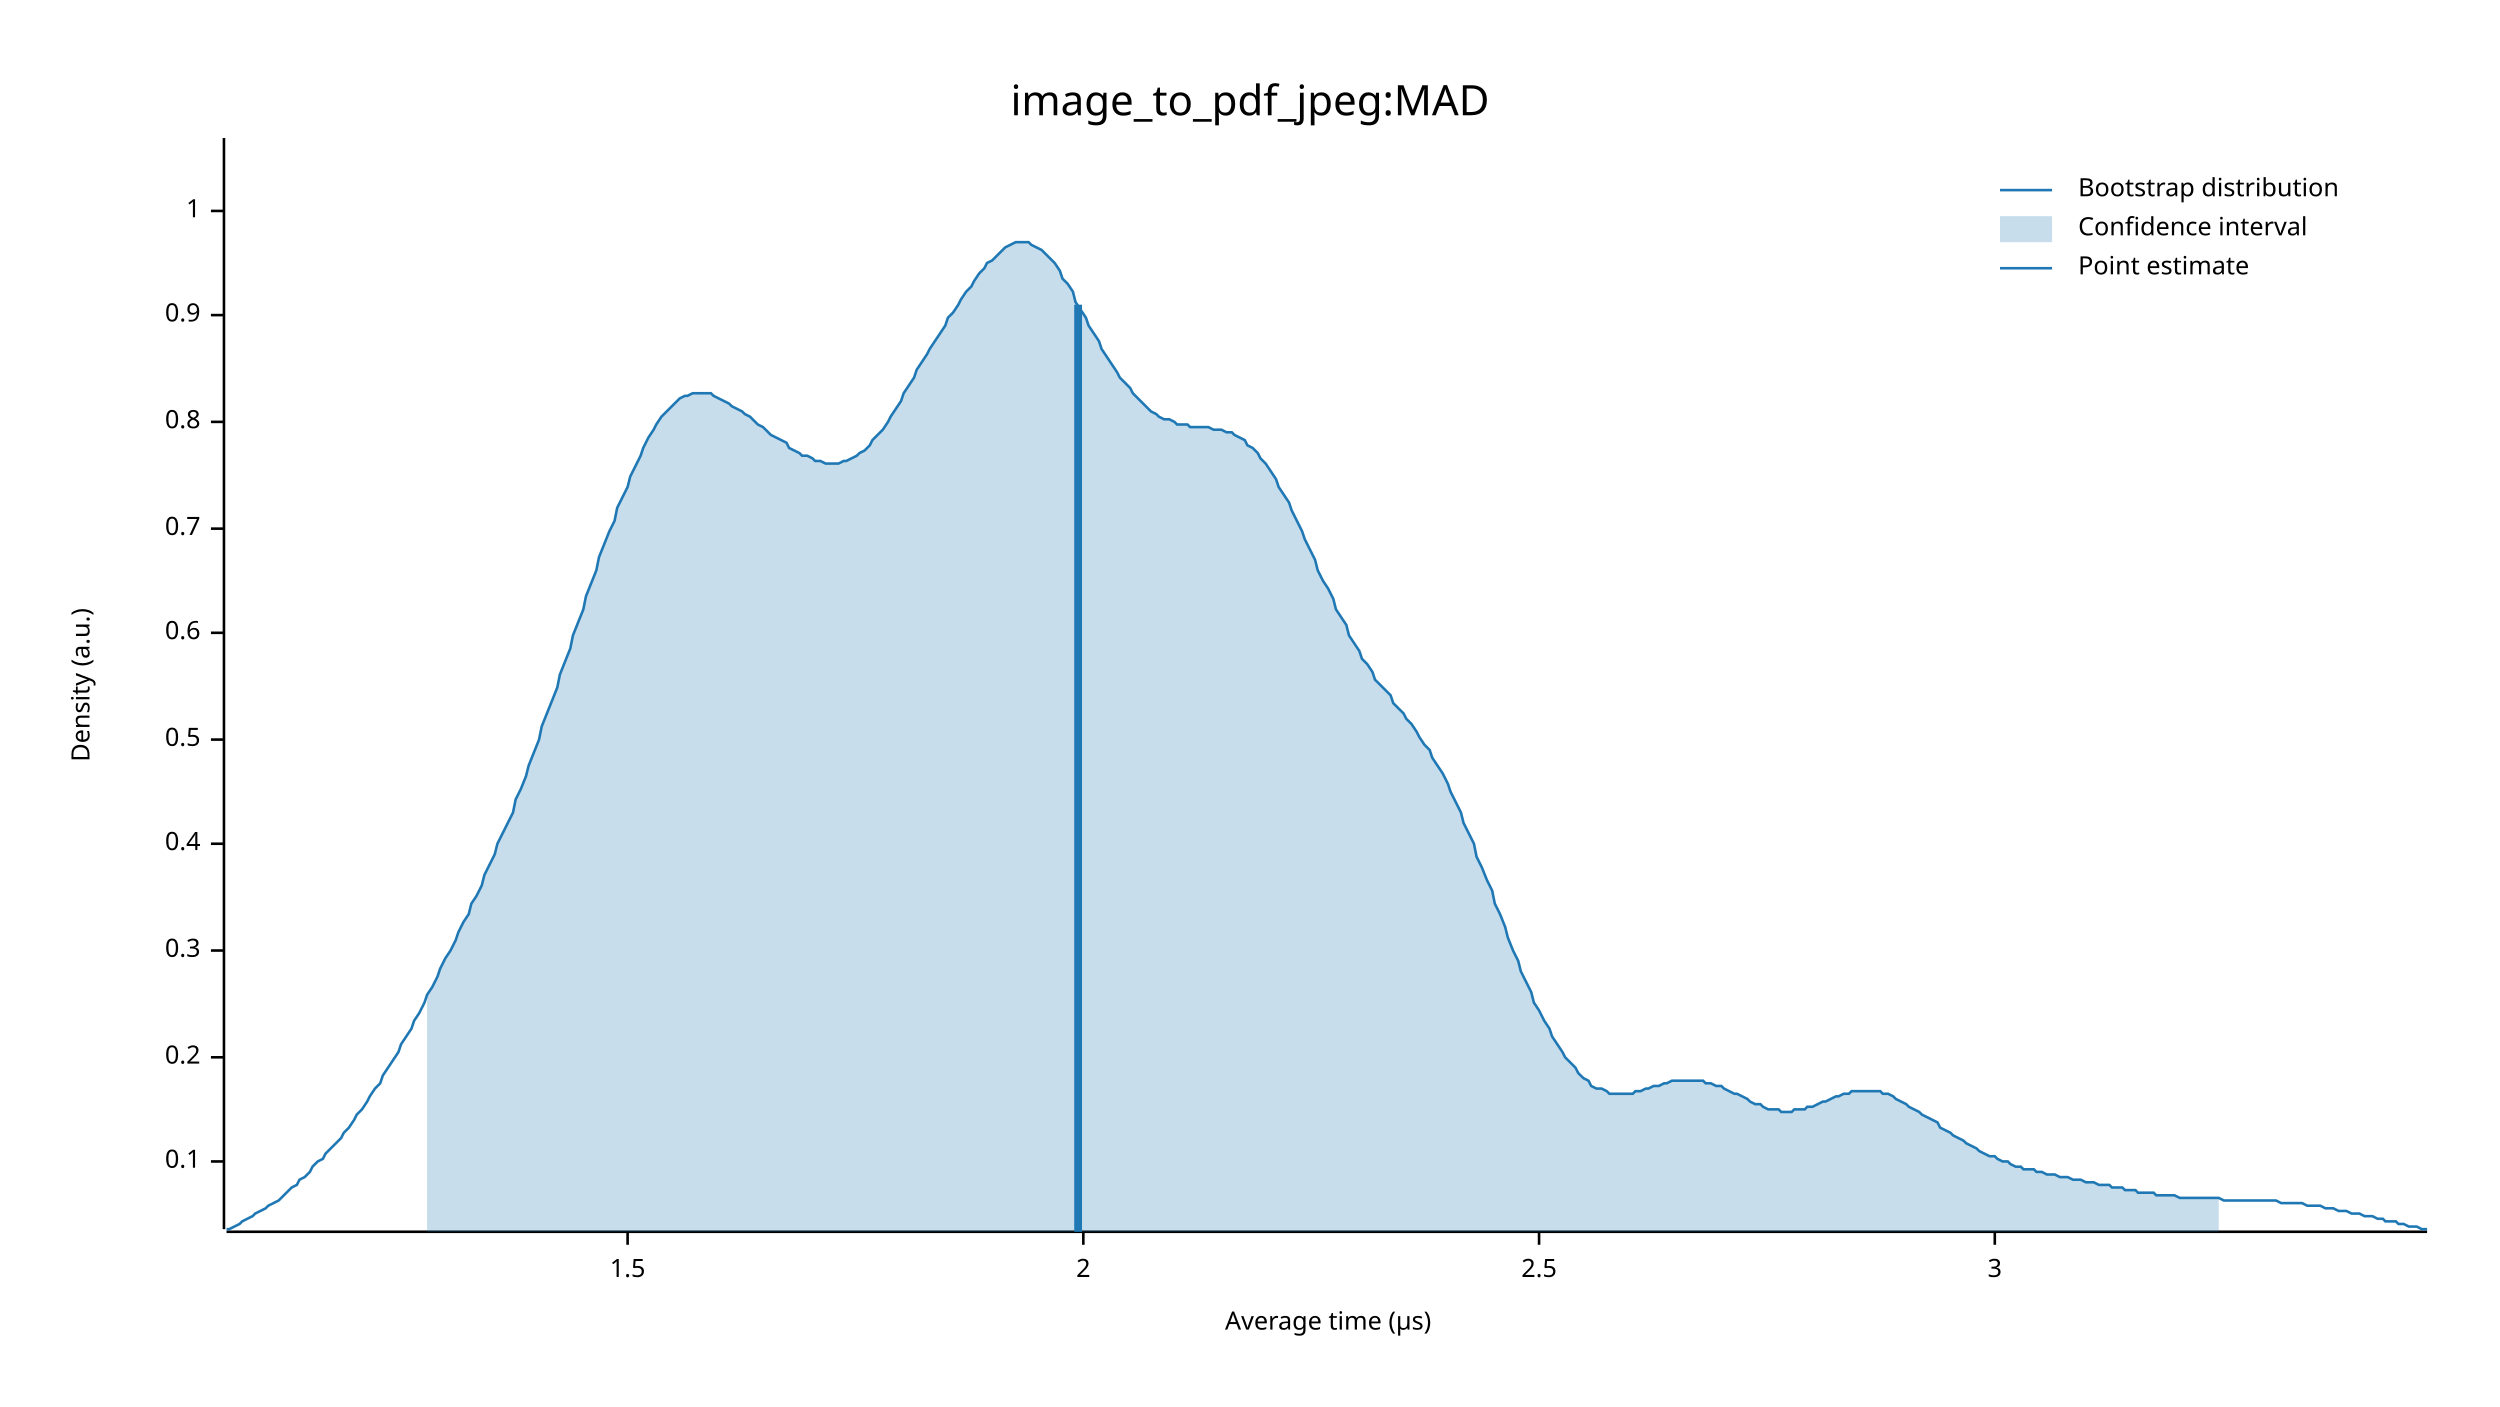
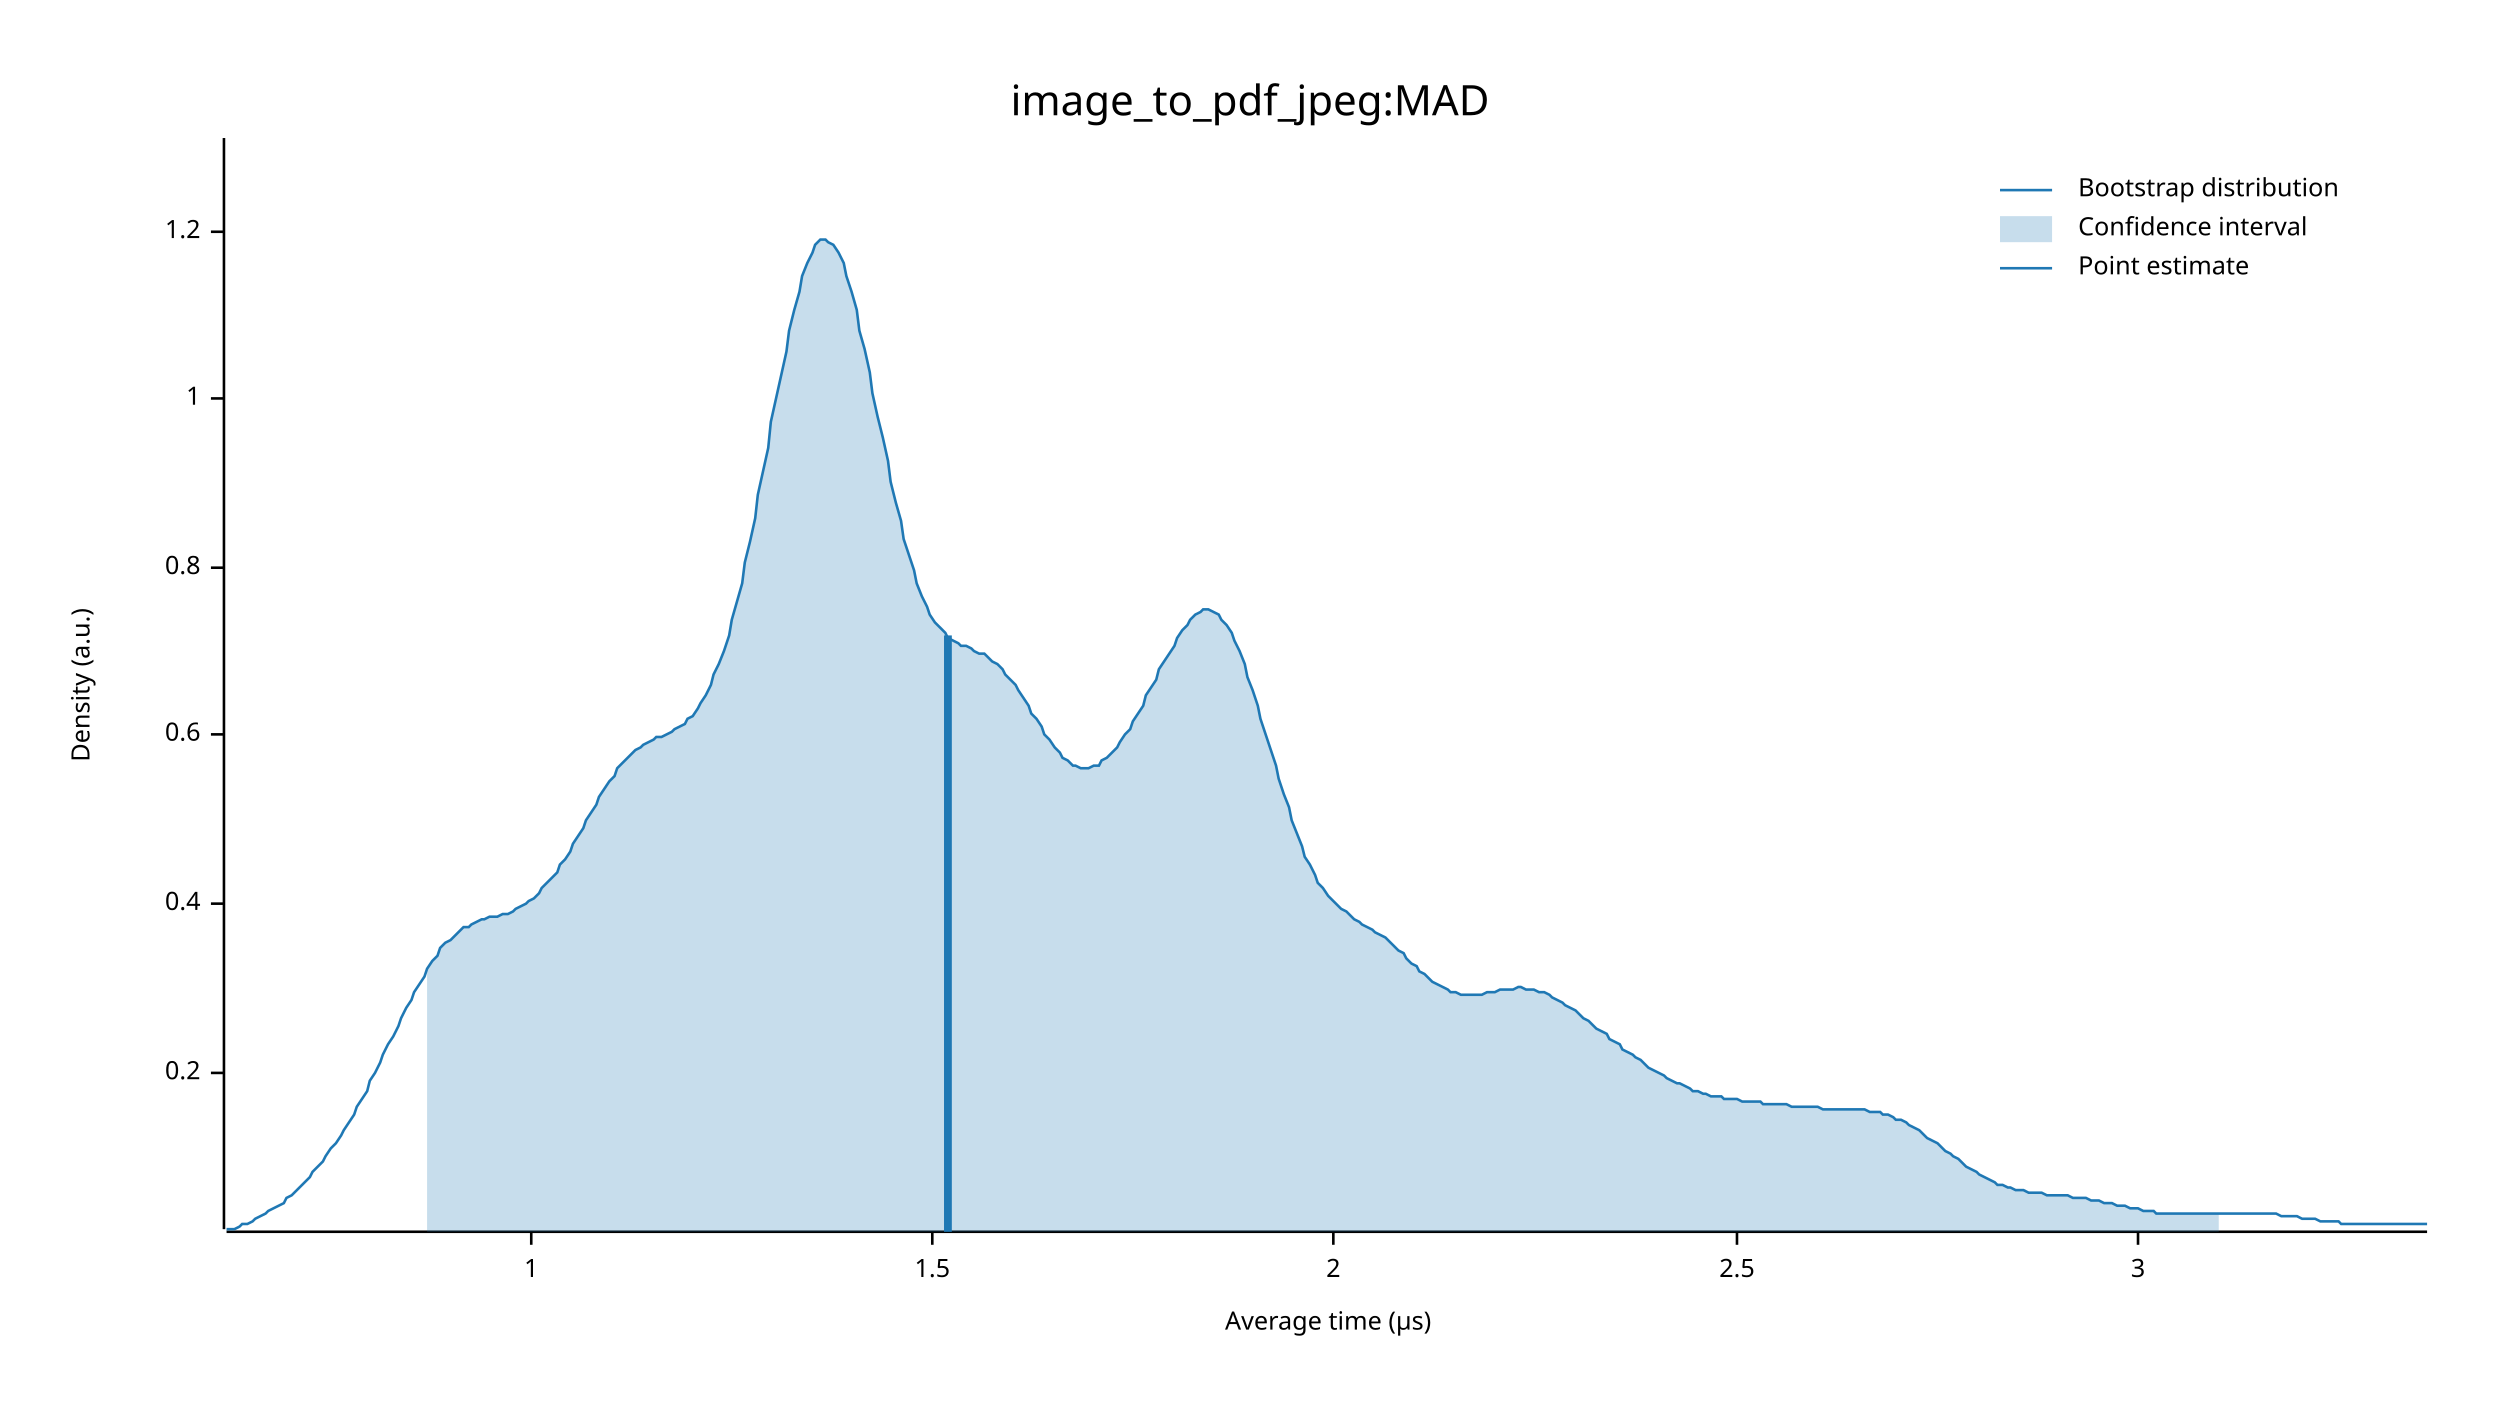
<svg xmlns="http://www.w3.org/2000/svg" width="960" height="540" viewBox="0 0 960 540">
  <text x="480" y="32" dy="0.76em" text-anchor="middle" font-family="sans-serif" font-size="16.129" opacity="1" fill="#000000">
image_to_pdf_jpeg:MAD
</text>
  <text x="27" y="263" dy="0.76em" text-anchor="middle" font-family="sans-serif" font-size="9.677" opacity="1" fill="#000000" transform="rotate(270, 27, 263)">
Density (a.u.)
</text>
  <text x="510" y="513" dy="-0.5ex" text-anchor="middle" font-family="sans-serif" font-size="9.677" opacity="1" fill="#000000">
Average time (µs)
</text>
  <polyline fill="none" opacity="1" stroke="#000000" stroke-width="1" points="86,53 86,472 " />
-   <text x="77" y="446" dy="0.5ex" text-anchor="end" font-family="sans-serif" font-size="9.677" opacity="1" fill="#000000">
- 0.1
- </text>
-   <polyline fill="none" opacity="1" stroke="#000000" stroke-width="1" points="81,446 86,446 " />
-   <text x="77" y="406" dy="0.5ex" text-anchor="end" font-family="sans-serif" font-size="9.677" opacity="1" fill="#000000">
+   <text x="77" y="412" dy="0.5ex" text-anchor="end" font-family="sans-serif" font-size="9.677" opacity="1" fill="#000000">
0.2
</text>
-   <polyline fill="none" opacity="1" stroke="#000000" stroke-width="1" points="81,406 86,406 " />
-   <text x="77" y="365" dy="0.5ex" text-anchor="end" font-family="sans-serif" font-size="9.677" opacity="1" fill="#000000">
- 0.3
- </text>
-   <polyline fill="none" opacity="1" stroke="#000000" stroke-width="1" points="81,365 86,365 " />
-   <text x="77" y="324" dy="0.5ex" text-anchor="end" font-family="sans-serif" font-size="9.677" opacity="1" fill="#000000">
+   <polyline fill="none" opacity="1" stroke="#000000" stroke-width="1" points="81,412 86,412 " />
+   <text x="77" y="347" dy="0.5ex" text-anchor="end" font-family="sans-serif" font-size="9.677" opacity="1" fill="#000000">
0.4
</text>
-   <polyline fill="none" opacity="1" stroke="#000000" stroke-width="1" points="81,324 86,324 " />
-   <text x="77" y="284" dy="0.5ex" text-anchor="end" font-family="sans-serif" font-size="9.677" opacity="1" fill="#000000">
- 0.5
- </text>
-   <polyline fill="none" opacity="1" stroke="#000000" stroke-width="1" points="81,284 86,284 " />
-   <text x="77" y="243" dy="0.5ex" text-anchor="end" font-family="sans-serif" font-size="9.677" opacity="1" fill="#000000">
+   <polyline fill="none" opacity="1" stroke="#000000" stroke-width="1" points="81,347 86,347 " />
+   <text x="77" y="282" dy="0.5ex" text-anchor="end" font-family="sans-serif" font-size="9.677" opacity="1" fill="#000000">
0.6
</text>
-   <polyline fill="none" opacity="1" stroke="#000000" stroke-width="1" points="81,243 86,243 " />
-   <text x="77" y="203" dy="0.5ex" text-anchor="end" font-family="sans-serif" font-size="9.677" opacity="1" fill="#000000">
- 0.7
- </text>
-   <polyline fill="none" opacity="1" stroke="#000000" stroke-width="1" points="81,203 86,203 " />
-   <text x="77" y="162" dy="0.5ex" text-anchor="end" font-family="sans-serif" font-size="9.677" opacity="1" fill="#000000">
+   <polyline fill="none" opacity="1" stroke="#000000" stroke-width="1" points="81,282 86,282 " />
+   <text x="77" y="218" dy="0.5ex" text-anchor="end" font-family="sans-serif" font-size="9.677" opacity="1" fill="#000000">
0.8
</text>
-   <polyline fill="none" opacity="1" stroke="#000000" stroke-width="1" points="81,162 86,162 " />
-   <text x="77" y="121" dy="0.5ex" text-anchor="end" font-family="sans-serif" font-size="9.677" opacity="1" fill="#000000">
- 0.9
- </text>
-   <polyline fill="none" opacity="1" stroke="#000000" stroke-width="1" points="81,121 86,121 " />
-   <text x="77" y="81" dy="0.5ex" text-anchor="end" font-family="sans-serif" font-size="9.677" opacity="1" fill="#000000">
+   <polyline fill="none" opacity="1" stroke="#000000" stroke-width="1" points="81,218 86,218 " />
+   <text x="77" y="153" dy="0.5ex" text-anchor="end" font-family="sans-serif" font-size="9.677" opacity="1" fill="#000000">
1
</text>
-   <polyline fill="none" opacity="1" stroke="#000000" stroke-width="1" points="81,81 86,81 " />
+   <polyline fill="none" opacity="1" stroke="#000000" stroke-width="1" points="81,153 86,153 " />
+   <text x="77" y="89" dy="0.5ex" text-anchor="end" font-family="sans-serif" font-size="9.677" opacity="1" fill="#000000">
+ 1.2
+ </text>
+   <polyline fill="none" opacity="1" stroke="#000000" stroke-width="1" points="81,89 86,89 " />
  <polyline fill="none" opacity="1" stroke="#000000" stroke-width="1" points="87,473 932,473 " />
-   <text x="241" y="483" dy="0.76em" text-anchor="middle" font-family="sans-serif" font-size="9.677" opacity="1" fill="#000000">
+   <text x="204" y="483" dy="0.76em" text-anchor="middle" font-family="sans-serif" font-size="9.677" opacity="1" fill="#000000">
+ 1
+ </text>
+   <polyline fill="none" opacity="1" stroke="#000000" stroke-width="1" points="204,473 204,478 " />
+   <text x="358" y="483" dy="0.76em" text-anchor="middle" font-family="sans-serif" font-size="9.677" opacity="1" fill="#000000">
1.5
</text>
-   <polyline fill="none" opacity="1" stroke="#000000" stroke-width="1" points="241,473 241,478 " />
-   <text x="416" y="483" dy="0.76em" text-anchor="middle" font-family="sans-serif" font-size="9.677" opacity="1" fill="#000000">
+   <polyline fill="none" opacity="1" stroke="#000000" stroke-width="1" points="358,473 358,478 " />
+   <text x="512" y="483" dy="0.76em" text-anchor="middle" font-family="sans-serif" font-size="9.677" opacity="1" fill="#000000">
2
</text>
-   <polyline fill="none" opacity="1" stroke="#000000" stroke-width="1" points="416,473 416,478 " />
-   <text x="591" y="483" dy="0.76em" text-anchor="middle" font-family="sans-serif" font-size="9.677" opacity="1" fill="#000000">
+   <polyline fill="none" opacity="1" stroke="#000000" stroke-width="1" points="512,473 512,478 " />
+   <text x="667" y="483" dy="0.76em" text-anchor="middle" font-family="sans-serif" font-size="9.677" opacity="1" fill="#000000">
2.5
</text>
-   <polyline fill="none" opacity="1" stroke="#000000" stroke-width="1" points="591,473 591,478 " />
-   <text x="766" y="483" dy="0.76em" text-anchor="middle" font-family="sans-serif" font-size="9.677" opacity="1" fill="#000000">
+   <polyline fill="none" opacity="1" stroke="#000000" stroke-width="1" points="667,473 667,478 " />
+   <text x="821" y="483" dy="0.76em" text-anchor="middle" font-family="sans-serif" font-size="9.677" opacity="1" fill="#000000">
3
</text>
-   <polyline fill="none" opacity="1" stroke="#000000" stroke-width="1" points="766,473 766,478 " />
-   <polyline fill="none" opacity="1" stroke="#1F78B4" stroke-width="1" points="87,472 88,472 90,471 92,470 93,469 95,468 97,467 98,466 100,465 102,464 103,463 105,462 107,461 109,459 110,458 112,456 114,455 115,453 117,452 119,450 120,448 122,446 124,445 125,443 127,441 129,439 131,437 132,435 134,433 136,430 137,428 139,426 141,423 142,421 144,418 146,416 147,413 149,410 151,407 153,404 154,401 156,398 158,395 159,392 161,389 163,385 164,382 166,379 168,375 169,372 171,368 173,365 175,361 176,358 178,354 180,351 181,347 183,344 185,340 186,336 188,332 190,328 191,324 193,320 195,316 197,312 198,307 200,303 202,298 203,294 205,289 207,284 208,279 210,274 212,269 214,264 215,259 217,254 219,249 220,244 222,239 224,234 225,229 227,224 229,219 230,214 232,209 234,204 236,200 237,195 239,191 241,187 242,183 244,179 246,175 247,172 249,168 251,165 252,163 254,160 256,158 258,156 259,155 261,153 263,152 264,152 266,151 268,151 269,151 271,151 273,151 274,152 276,153 278,154 280,155 281,156 283,157 285,158 286,159 288,160 290,162 291,163 293,164 295,166 296,167 298,168 300,169 302,170 303,172 305,173 307,174 308,175 310,175 312,176 313,177 315,177 317,178 318,178 320,178 322,178 324,177 325,177 327,176 329,175 330,174 332,173 334,171 335,169 337,167 339,165 341,162 342,160 344,157 346,154 347,151 349,148 351,145 352,142 354,139 356,136 357,134 359,131 361,128 363,125 364,122 366,120 368,117 369,115 371,112 373,110 374,108 376,105 378,103 379,101 381,100 383,98 385,96 386,95 388,94 390,93 391,93 393,93 395,93 396,94 398,95 400,96 401,97 403,99 405,101 407,104 408,107 410,109 412,112 413,116 415,119 417,122 418,125 420,128 422,131 423,134 425,137 427,140 429,143 430,145 432,147 434,149 435,151 437,153 439,155 440,156 442,158 444,159 445,160 447,161 449,161 451,162 452,163 454,163 456,163 457,164 459,164 461,164 462,164 464,164 466,165 468,165 469,165 471,166 473,166 474,167 476,168 478,169 479,171 481,172 483,174 484,176 486,178 488,181 490,184 491,187 493,190 495,193 496,196 498,200 500,204 501,207 503,211 505,215 506,219 508,223 510,226 512,230 513,234 515,237 517,240 518,244 520,247 522,250 523,253 525,255 527,258 528,261 530,263 532,265 534,267 535,270 537,272 539,274 540,276 542,278 544,281 545,283 547,286 549,288 550,291 552,294 554,297 556,301 557,304 559,308 561,312 562,316 564,320 566,324 567,329 569,333 571,338 573,342 574,347 576,351 578,356 579,360 581,365 583,369 584,373 586,377 588,381 589,385 591,388 593,392 595,395 596,398 598,401 600,404 601,406 603,408 605,410 606,412 608,414 610,415 611,417 613,418 615,418 617,419 618,420 620,420 622,420 623,420 625,420 627,420 628,419 630,419 632,418 633,418 635,417 637,417 639,416 640,416 642,415 644,415 645,415 647,415 649,415 650,415 652,415 654,415 655,416 657,416 659,417 661,417 662,418 664,419 666,420 667,420 669,421 671,422 672,423 674,424 676,424 677,425 679,426 681,426 683,426 684,427 686,427 688,427 689,426 691,426 693,426 694,425 696,425 698,424 700,423 701,423 703,422 705,421 706,421 708,420 710,420 711,419 713,419 715,419 716,419 718,419 720,419 722,419 723,420 725,420 727,421 728,422 730,423 732,424 733,425 735,426 737,427 738,428 740,429 742,430 744,431 745,433 747,434 749,435 750,436 752,437 754,438 755,439 757,440 759,441 760,442 762,443 764,444 766,444 767,445 769,446 771,446 772,447 774,448 776,448 777,449 779,449 781,449 782,450 784,450 786,451 788,451 789,451 791,452 793,452 794,452 796,453 798,453 799,453 801,454 803,454 804,454 806,455 808,455 810,455 811,456 813,456 815,456 816,457 818,457 820,457 821,458 823,458 825,458 827,458 828,459 830,459 832,459 833,459 835,459 837,460 838,460 840,460 842,460 843,460 845,460 847,460 849,460 850,460 852,460 854,461 855,461 857,461 859,461 860,461 862,461 864,461 865,461 867,461 869,461 871,461 872,461 874,461 876,462 877,462 879,462 881,462 882,462 884,462 886,463 887,463 889,463 891,463 893,464 894,464 896,464 898,465 899,465 901,465 903,466 904,466 906,466 908,467 909,467 911,467 913,468 915,468 916,469 918,469 920,469 921,470 923,470 925,471 926,471 928,471 930,472 932,472 " />
-   <polygon opacity="0.25" fill="#1F78B4" points="164,382 166,379 168,375 169,372 171,368 173,365 175,361 176,358 178,354 180,351 181,347 183,344 185,340 186,336 188,332 190,328 191,324 193,320 195,316 197,312 198,307 200,303 202,298 203,294 205,289 207,284 208,279 210,274 212,269 214,264 215,259 217,254 219,249 220,244 222,239 224,234 225,229 227,224 229,219 230,214 232,209 234,204 236,200 237,195 239,191 241,187 242,183 244,179 246,175 247,172 249,168 251,165 252,163 254,160 256,158 258,156 259,155 261,153 263,152 264,152 266,151 268,151 269,151 271,151 273,151 274,152 276,153 278,154 280,155 281,156 283,157 285,158 286,159 288,160 290,162 291,163 293,164 295,166 296,167 298,168 300,169 302,170 303,172 305,173 307,174 308,175 310,175 312,176 313,177 315,177 317,178 318,178 320,178 322,178 324,177 325,177 327,176 329,175 330,174 332,173 334,171 335,169 337,167 339,165 341,162 342,160 344,157 346,154 347,151 349,148 351,145 352,142 354,139 356,136 357,134 359,131 361,128 363,125 364,122 366,120 368,117 369,115 371,112 373,110 374,108 376,105 378,103 379,101 381,100 383,98 385,96 386,95 388,94 390,93 391,93 393,93 395,93 396,94 398,95 400,96 401,97 403,99 405,101 407,104 408,107 410,109 412,112 413,116 415,119 417,122 418,125 420,128 422,131 423,134 425,137 427,140 429,143 430,145 432,147 434,149 435,151 437,153 439,155 440,156 442,158 444,159 445,160 447,161 449,161 451,162 452,163 454,163 456,163 457,164 459,164 461,164 462,164 464,164 466,165 468,165 469,165 471,166 473,166 474,167 476,168 478,169 479,171 481,172 483,174 484,176 486,178 488,181 490,184 491,187 493,190 495,193 496,196 498,200 500,204 501,207 503,211 505,215 506,219 508,223 510,226 512,230 513,234 515,237 517,240 518,244 520,247 522,250 523,253 525,255 527,258 528,261 530,263 532,265 534,267 535,270 537,272 539,274 540,276 542,278 544,281 545,283 547,286 549,288 550,291 552,294 554,297 556,301 557,304 559,308 561,312 562,316 564,320 566,324 567,329 569,333 571,338 573,342 574,347 576,351 578,356 579,360 581,365 583,369 584,373 586,377 588,381 589,385 591,388 593,392 595,395 596,398 598,401 600,404 601,406 603,408 605,410 606,412 608,414 610,415 611,417 613,418 615,418 617,419 618,420 620,420 622,420 623,420 625,420 627,420 628,419 630,419 632,418 633,418 635,417 637,417 639,416 640,416 642,415 644,415 645,415 647,415 649,415 650,415 652,415 654,415 655,416 657,416 659,417 661,417 662,418 664,419 666,420 667,420 669,421 671,422 672,423 674,424 676,424 677,425 679,426 681,426 683,426 684,427 686,427 688,427 689,426 691,426 693,426 694,425 696,425 698,424 700,423 701,423 703,422 705,421 706,421 708,420 710,420 711,419 713,419 715,419 716,419 718,419 720,419 722,419 723,420 725,420 727,421 728,422 730,423 732,424 733,425 735,426 737,427 738,428 740,429 742,430 744,431 745,433 747,434 749,435 750,436 752,437 754,438 755,439 757,440 759,441 760,442 762,443 764,444 766,444 767,445 769,446 771,446 772,447 774,448 776,448 777,449 779,449 781,449 782,450 784,450 786,451 788,451 789,451 791,452 793,452 794,452 796,453 798,453 799,453 801,454 803,454 804,454 806,455 808,455 810,455 811,456 813,456 815,456 816,457 818,457 820,457 821,458 823,458 825,458 827,458 828,459 830,459 832,459 833,459 835,459 837,460 838,460 840,460 842,460 843,460 845,460 847,460 849,460 850,460 852,460 852,473 164,473 " />
-   <polyline fill="none" opacity="1" stroke="#1F78B4" stroke-width="3" points="414,473 414,117 " />
+   <polyline fill="none" opacity="1" stroke="#000000" stroke-width="1" points="821,473 821,478 " />
+   <polyline fill="none" opacity="1" stroke="#1F78B4" stroke-width="1" points="87,472 88,472 90,472 92,471 93,470 95,470 97,469 98,468 100,467 102,466 103,465 105,464 107,463 109,462 110,460 112,459 114,457 115,456 117,454 119,452 120,450 122,448 124,446 125,444 127,441 129,439 131,436 132,434 134,431 136,428 137,425 139,422 141,419 142,415 144,412 146,408 147,405 149,401 151,398 153,394 154,391 156,387 158,384 159,381 161,378 163,375 164,372 166,369 168,367 169,364 171,362 173,361 175,359 176,358 178,356 180,356 181,355 183,354 185,353 186,353 188,352 190,352 191,352 193,351 195,351 197,350 198,349 200,348 202,347 203,346 205,345 207,343 208,341 210,339 212,337 214,335 215,332 217,330 219,327 220,324 222,321 224,318 225,315 227,312 229,309 230,306 232,303 234,300 236,298 237,295 239,293 241,291 242,290 244,288 246,287 247,286 249,285 251,284 252,283 254,283 256,282 258,281 259,280 261,279 263,278 264,276 266,275 268,272 269,270 271,267 273,263 274,259 276,255 278,250 280,244 281,238 283,231 285,224 286,216 288,208 290,199 291,190 293,181 295,172 296,162 298,153 300,144 302,135 303,127 305,119 307,112 308,106 310,101 312,97 313,94 315,92 317,92 318,93 320,94 322,97 324,101 325,106 327,112 329,119 330,127 332,134 334,143 335,151 337,160 339,168 341,177 342,185 344,193 346,200 347,207 349,213 351,219 352,224 354,229 356,233 357,236 359,239 361,241 363,243 364,245 366,246 368,247 369,248 371,248 373,249 374,250 376,251 378,251 379,252 381,254 383,255 385,257 386,259 388,261 390,263 391,265 393,268 395,271 396,274 398,276 400,279 401,282 403,284 405,287 407,289 408,291 410,292 412,294 413,294 415,295 417,295 418,295 420,294 422,294 423,292 425,291 427,289 429,287 430,285 432,282 434,280 435,277 437,274 439,271 440,267 442,264 444,261 445,257 447,254 449,251 451,248 452,245 454,242 456,240 457,238 459,236 461,235 462,234 464,234 466,235 468,236 469,238 471,240 473,243 474,246 476,250 478,255 479,260 481,265 483,271 484,276 486,282 488,288 490,294 491,299 493,305 495,310 496,315 498,320 500,325 501,329 503,332 505,336 506,339 508,341 510,344 512,346 513,347 515,349 517,350 518,351 520,353 522,354 523,355 525,356 527,357 528,358 530,359 532,360 534,362 535,363 537,365 539,366 540,368 542,370 544,371 545,373 547,374 549,376 550,377 552,378 554,379 556,380 557,381 559,381 561,382 562,382 564,382 566,382 567,382 569,382 571,381 573,381 574,381 576,380 578,380 579,380 581,380 583,379 584,379 586,380 588,380 589,380 591,381 593,381 595,382 596,383 598,384 600,385 601,386 603,387 605,388 606,389 608,391 610,392 611,393 613,395 615,396 617,397 618,399 620,400 622,401 623,403 625,404 627,405 628,406 630,407 632,409 633,410 635,411 637,412 639,413 640,414 642,415 644,416 645,416 647,417 649,418 650,419 652,419 654,420 655,420 657,421 659,421 661,421 662,422 664,422 666,422 667,422 669,423 671,423 672,423 674,423 676,423 677,424 679,424 681,424 683,424 684,424 686,424 688,425 689,425 691,425 693,425 694,425 696,425 698,425 700,426 701,426 703,426 705,426 706,426 708,426 710,426 711,426 713,426 715,426 716,426 718,427 720,427 722,427 723,428 725,428 727,429 728,430 730,430 732,431 733,432 735,433 737,434 738,435 740,437 742,438 744,439 745,440 747,442 749,443 750,444 752,445 754,447 755,448 757,449 759,450 760,451 762,452 764,453 766,454 767,455 769,455 771,456 772,456 774,457 776,457 777,457 779,458 781,458 782,458 784,458 786,459 788,459 789,459 791,459 793,459 794,459 796,460 798,460 799,460 801,460 803,461 804,461 806,461 808,462 810,462 811,462 813,463 815,463 816,463 818,464 820,464 821,464 823,465 825,465 827,465 828,466 830,466 832,466 833,466 835,466 837,466 838,466 840,466 842,466 843,466 845,466 847,466 849,466 850,466 852,466 854,466 855,466 857,466 859,466 860,466 862,466 864,466 865,466 867,466 869,466 871,466 872,466 874,466 876,467 877,467 879,467 881,467 882,467 884,468 886,468 887,468 889,468 891,469 893,469 894,469 896,469 898,469 899,470 901,470 903,470 904,470 906,470 908,470 909,470 911,470 913,470 915,470 916,470 918,470 920,470 921,470 923,470 925,470 926,470 928,470 930,470 932,470 " />
+   <polygon opacity="0.25" fill="#1F78B4" points="164,372 166,369 168,367 169,364 171,362 173,361 175,359 176,358 178,356 180,356 181,355 183,354 185,353 186,353 188,352 190,352 191,352 193,351 195,351 197,350 198,349 200,348 202,347 203,346 205,345 207,343 208,341 210,339 212,337 214,335 215,332 217,330 219,327 220,324 222,321 224,318 225,315 227,312 229,309 230,306 232,303 234,300 236,298 237,295 239,293 241,291 242,290 244,288 246,287 247,286 249,285 251,284 252,283 254,283 256,282 258,281 259,280 261,279 263,278 264,276 266,275 268,272 269,270 271,267 273,263 274,259 276,255 278,250 280,244 281,238 283,231 285,224 286,216 288,208 290,199 291,190 293,181 295,172 296,162 298,153 300,144 302,135 303,127 305,119 307,112 308,106 310,101 312,97 313,94 315,92 317,92 318,93 320,94 322,97 324,101 325,106 327,112 329,119 330,127 332,134 334,143 335,151 337,160 339,168 341,177 342,185 344,193 346,200 347,207 349,213 351,219 352,224 354,229 356,233 357,236 359,239 361,241 363,243 364,245 366,246 368,247 369,248 371,248 373,249 374,250 376,251 378,251 379,252 381,254 383,255 385,257 386,259 388,261 390,263 391,265 393,268 395,271 396,274 398,276 400,279 401,282 403,284 405,287 407,289 408,291 410,292 412,294 413,294 415,295 417,295 418,295 420,294 422,294 423,292 425,291 427,289 429,287 430,285 432,282 434,280 435,277 437,274 439,271 440,267 442,264 444,261 445,257 447,254 449,251 451,248 452,245 454,242 456,240 457,238 459,236 461,235 462,234 464,234 466,235 468,236 469,238 471,240 473,243 474,246 476,250 478,255 479,260 481,265 483,271 484,276 486,282 488,288 490,294 491,299 493,305 495,310 496,315 498,320 500,325 501,329 503,332 505,336 506,339 508,341 510,344 512,346 513,347 515,349 517,350 518,351 520,353 522,354 523,355 525,356 527,357 528,358 530,359 532,360 534,362 535,363 537,365 539,366 540,368 542,370 544,371 545,373 547,374 549,376 550,377 552,378 554,379 556,380 557,381 559,381 561,382 562,382 564,382 566,382 567,382 569,382 571,381 573,381 574,381 576,380 578,380 579,380 581,380 583,379 584,379 586,380 588,380 589,380 591,381 593,381 595,382 596,383 598,384 600,385 601,386 603,387 605,388 606,389 608,391 610,392 611,393 613,395 615,396 617,397 618,399 620,400 622,401 623,403 625,404 627,405 628,406 630,407 632,409 633,410 635,411 637,412 639,413 640,414 642,415 644,416 645,416 647,417 649,418 650,419 652,419 654,420 655,420 657,421 659,421 661,421 662,422 664,422 666,422 667,422 669,423 671,423 672,423 674,423 676,423 677,424 679,424 681,424 683,424 684,424 686,424 688,425 689,425 691,425 693,425 694,425 696,425 698,425 700,426 701,426 703,426 705,426 706,426 708,426 710,426 711,426 713,426 715,426 716,426 718,427 720,427 722,427 723,428 725,428 727,429 728,430 730,430 732,431 733,432 735,433 737,434 738,435 740,437 742,438 744,439 745,440 747,442 749,443 750,444 752,445 754,447 755,448 757,449 759,450 760,451 762,452 764,453 766,454 767,455 769,455 771,456 772,456 774,457 776,457 777,457 779,458 781,458 782,458 784,458 786,459 788,459 789,459 791,459 793,459 794,459 796,460 798,460 799,460 801,460 803,461 804,461 806,461 808,462 810,462 811,462 813,463 815,463 816,463 818,464 820,464 821,464 823,465 825,465 827,465 828,466 830,466 832,466 833,466 835,466 837,466 838,466 840,466 842,466 843,466 845,466 847,466 849,466 850,466 852,466 852,473 164,473 " />
+   <polyline fill="none" opacity="1" stroke="#1F78B4" stroke-width="3" points="364,473 364,244 " />
  <text x="798" y="68" dy="0.76em" text-anchor="start" font-family="sans-serif" font-size="9.677" opacity="1" fill="#000000">
Bootstrap distribution
</text>
  <text x="798" y="83" dy="0.76em" text-anchor="start" font-family="sans-serif" font-size="9.677" opacity="1" fill="#000000">
Confidence interval
</text>
  <text x="798" y="98" dy="0.76em" text-anchor="start" font-family="sans-serif" font-size="9.677" opacity="1" fill="#000000">
Point estimate
</text>
  <polyline fill="none" opacity="1" stroke="#1F78B4" stroke-width="1" points="768,73 788,73 " />
  <rect x="768" y="83" width="20" height="10" opacity="0.25" fill="#1F78B4" stroke="none" />
  <polyline fill="none" opacity="1" stroke="#1F78B4" stroke-width="1" points="768,103 788,103 " />
</svg>
